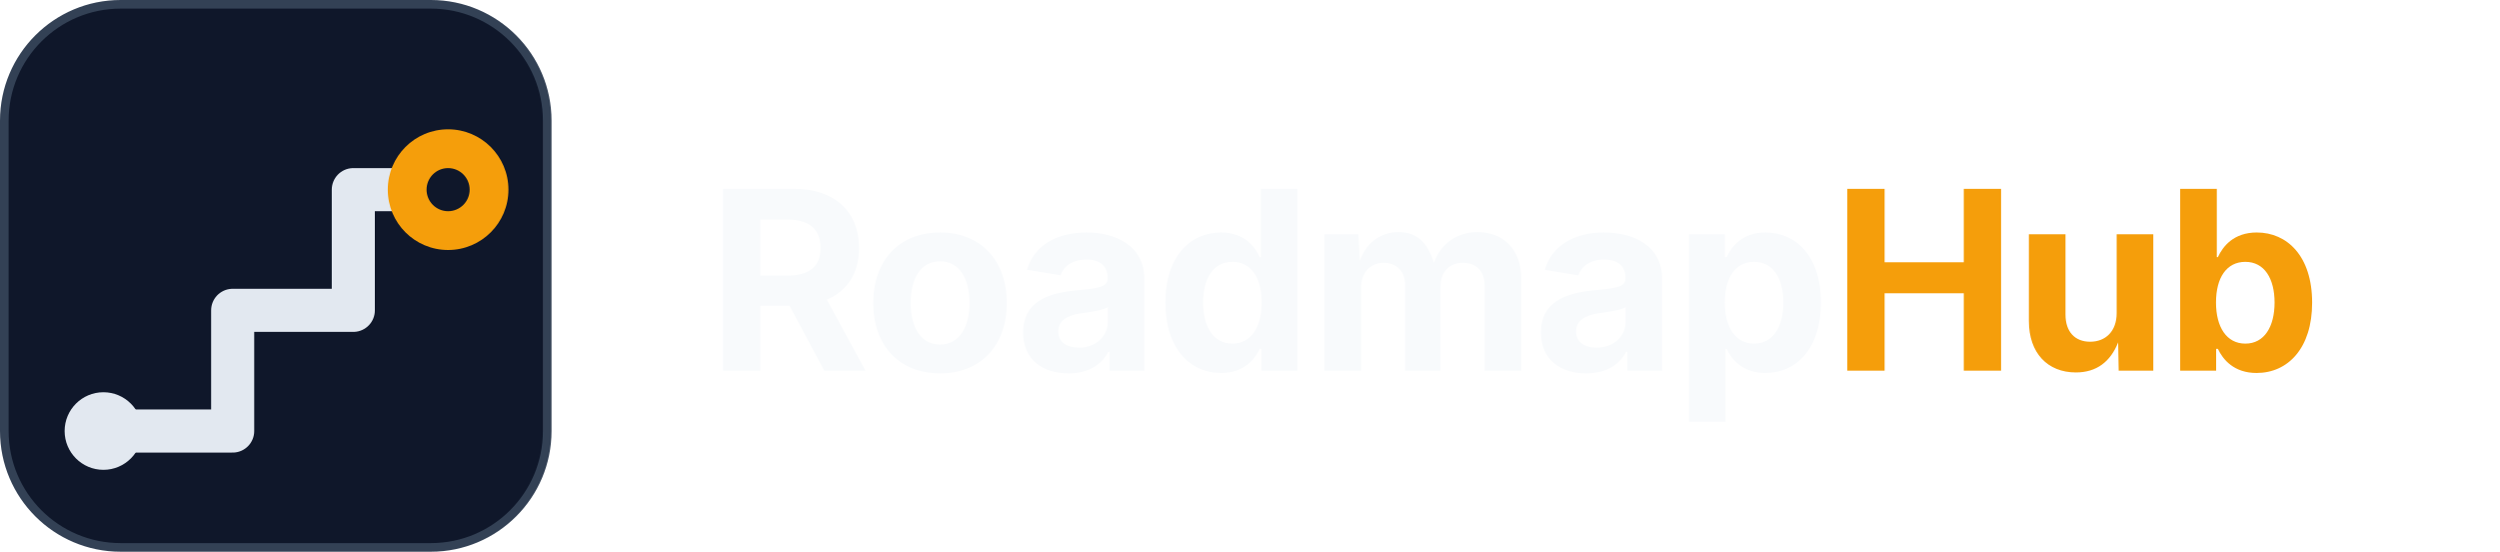
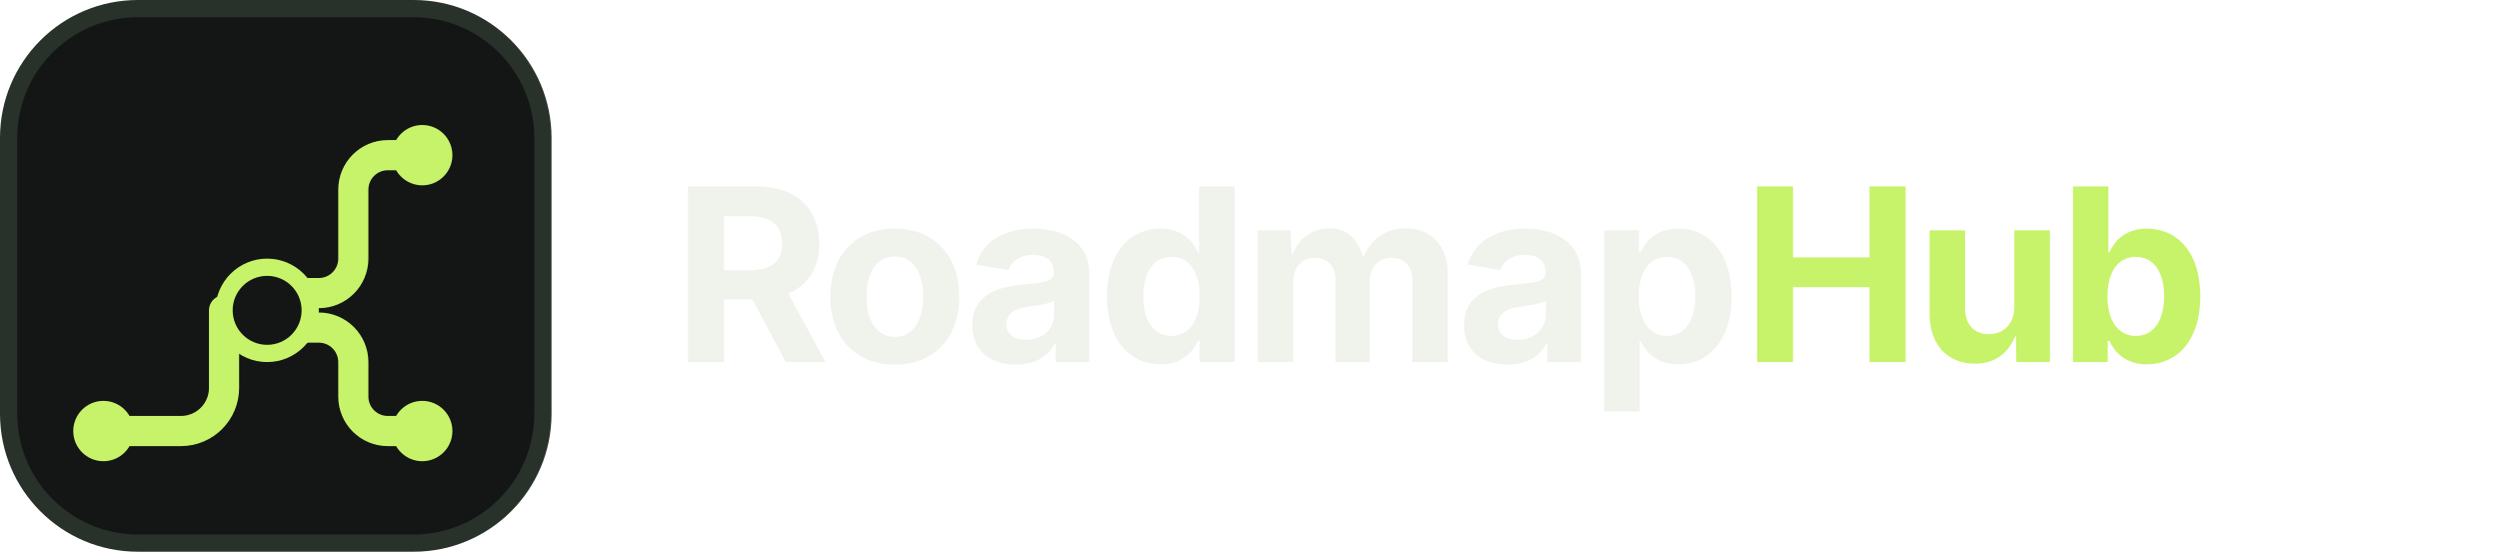
- <svg xmlns="http://www.w3.org/2000/svg" viewBox="0 0 290 64" width="580" height="128" role="img" aria-label="Roadmap Hub">
-   <rect x="0.5" y="0.5" width="63" height="63" rx="13.5" fill="#0F172A" stroke="#334155" />
-   <path d="M12 50H27V36H41V22H52" fill="none" stroke="#E2E8F0" stroke-width="5" stroke-linecap="round" stroke-linejoin="round" />
-   <circle cx="12" cy="50" r="4.5" fill="#E2E8F0" />
-   <circle cx="52" cy="22" r="7" fill="#F59E0B" />
-   <circle cx="52" cy="22" r="2.5" fill="#0F172A" />
-   <text x="82" y="43" font-family="Inter, 'Segoe UI', Helvetica, Arial, sans-serif" font-size="29" font-weight="700" letter-spacing="-0.5" fill="#F8FAFC">Roadmap<tspan fill="#F59E0B">Hub</tspan>
+ <svg xmlns="http://www.w3.org/2000/svg" viewBox="0 0 290 64" role="img" aria-labelledby="title">
+   <rect x="1" y="1" width="62" height="62" rx="15" fill="#131614" stroke="#29312b" stroke-width="2" />
+   <path d="M12 50h9a5 5 0 0 0 5-5V36h4m4-2h3a4 4 0 0 0 4-4v-8a4 4 0 0 1 4-4h4m-15 20h3a4 4 0 0 1 4 4v4a4 4 0 0 0 4 4h4" fill="none" stroke="#c6f36a" stroke-width="3.5" stroke-linecap="round" stroke-linejoin="round" />
+   <circle cx="12" cy="50" r="3.5" fill="#c6f36a" />
+   <circle cx="31" cy="36" r="5" fill="#131614" stroke="#c6f36a" stroke-width="2" />
+   <circle cx="49" cy="18" r="3.5" fill="#c6f36a" />
+   <circle cx="49" cy="50" r="3.5" fill="#c6f36a" />
+   <text x="78" y="42" font-family="Inter, 'Segoe UI', Helvetica, Arial, sans-serif" font-size="28" font-weight="700" letter-spacing="-0.8" fill="#f0f2ec">Roadmap<tspan fill="#c6f36a"> Hub</tspan>
  </text>
</svg>
